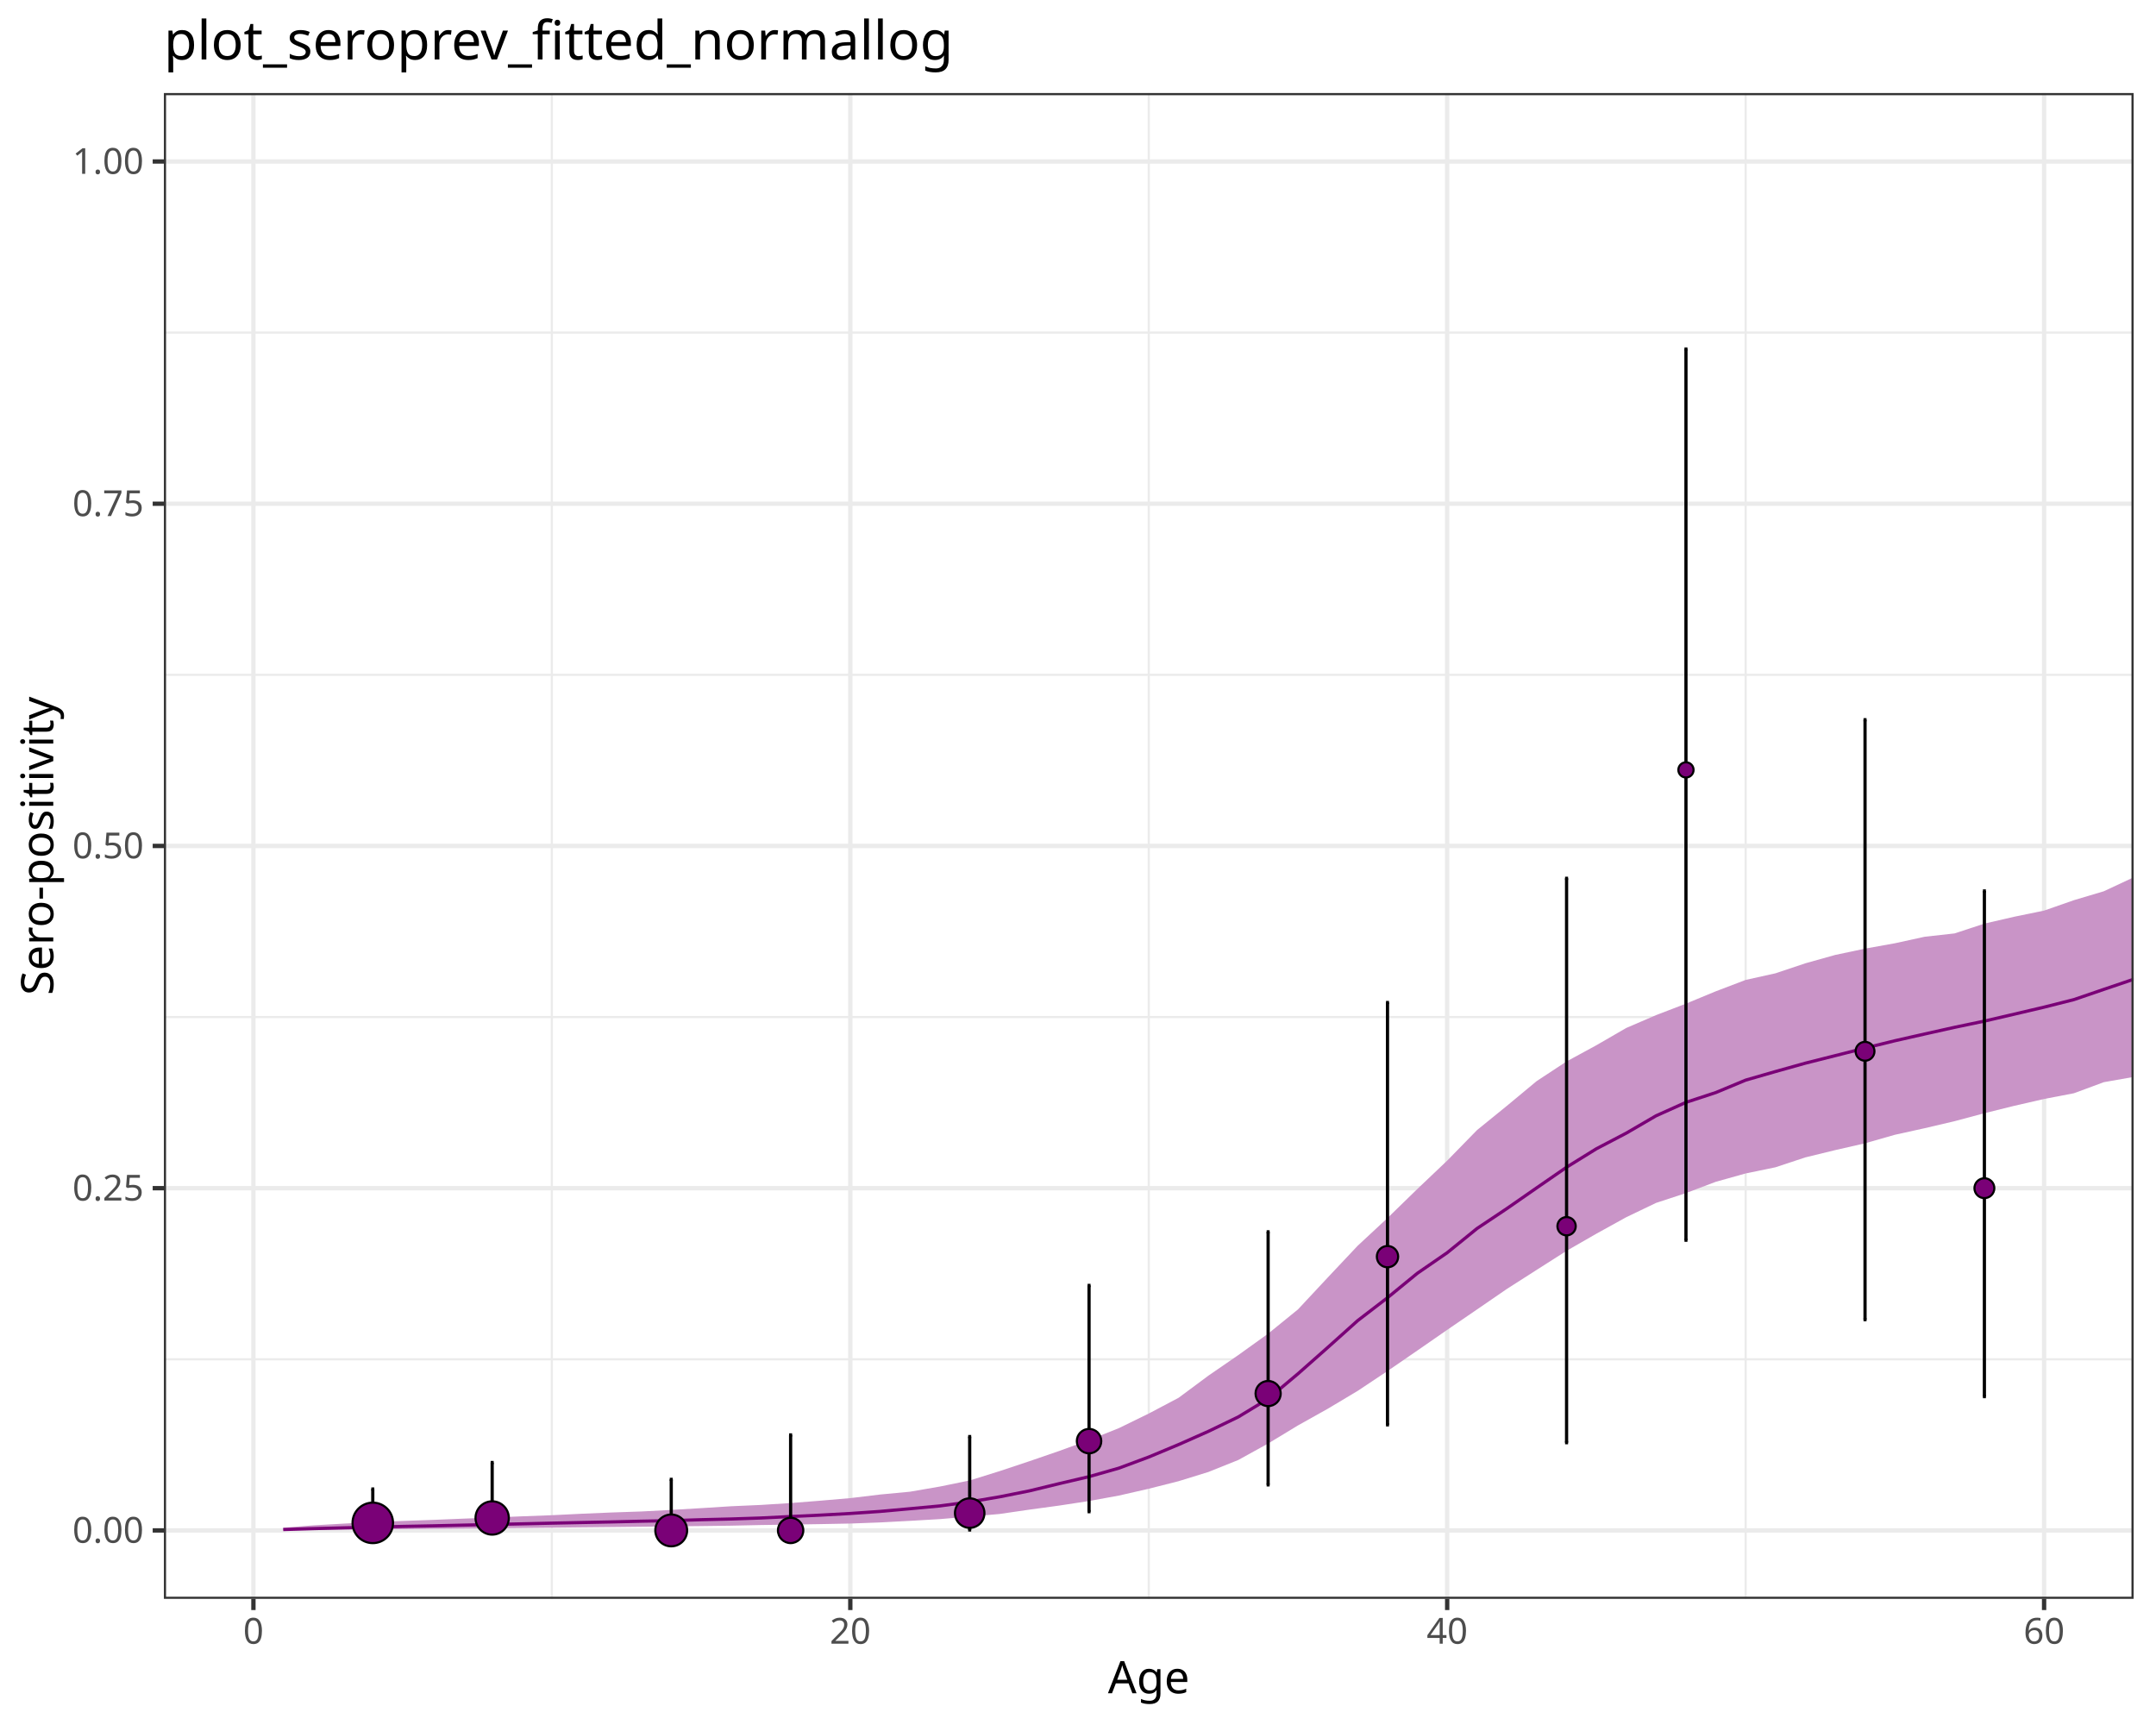
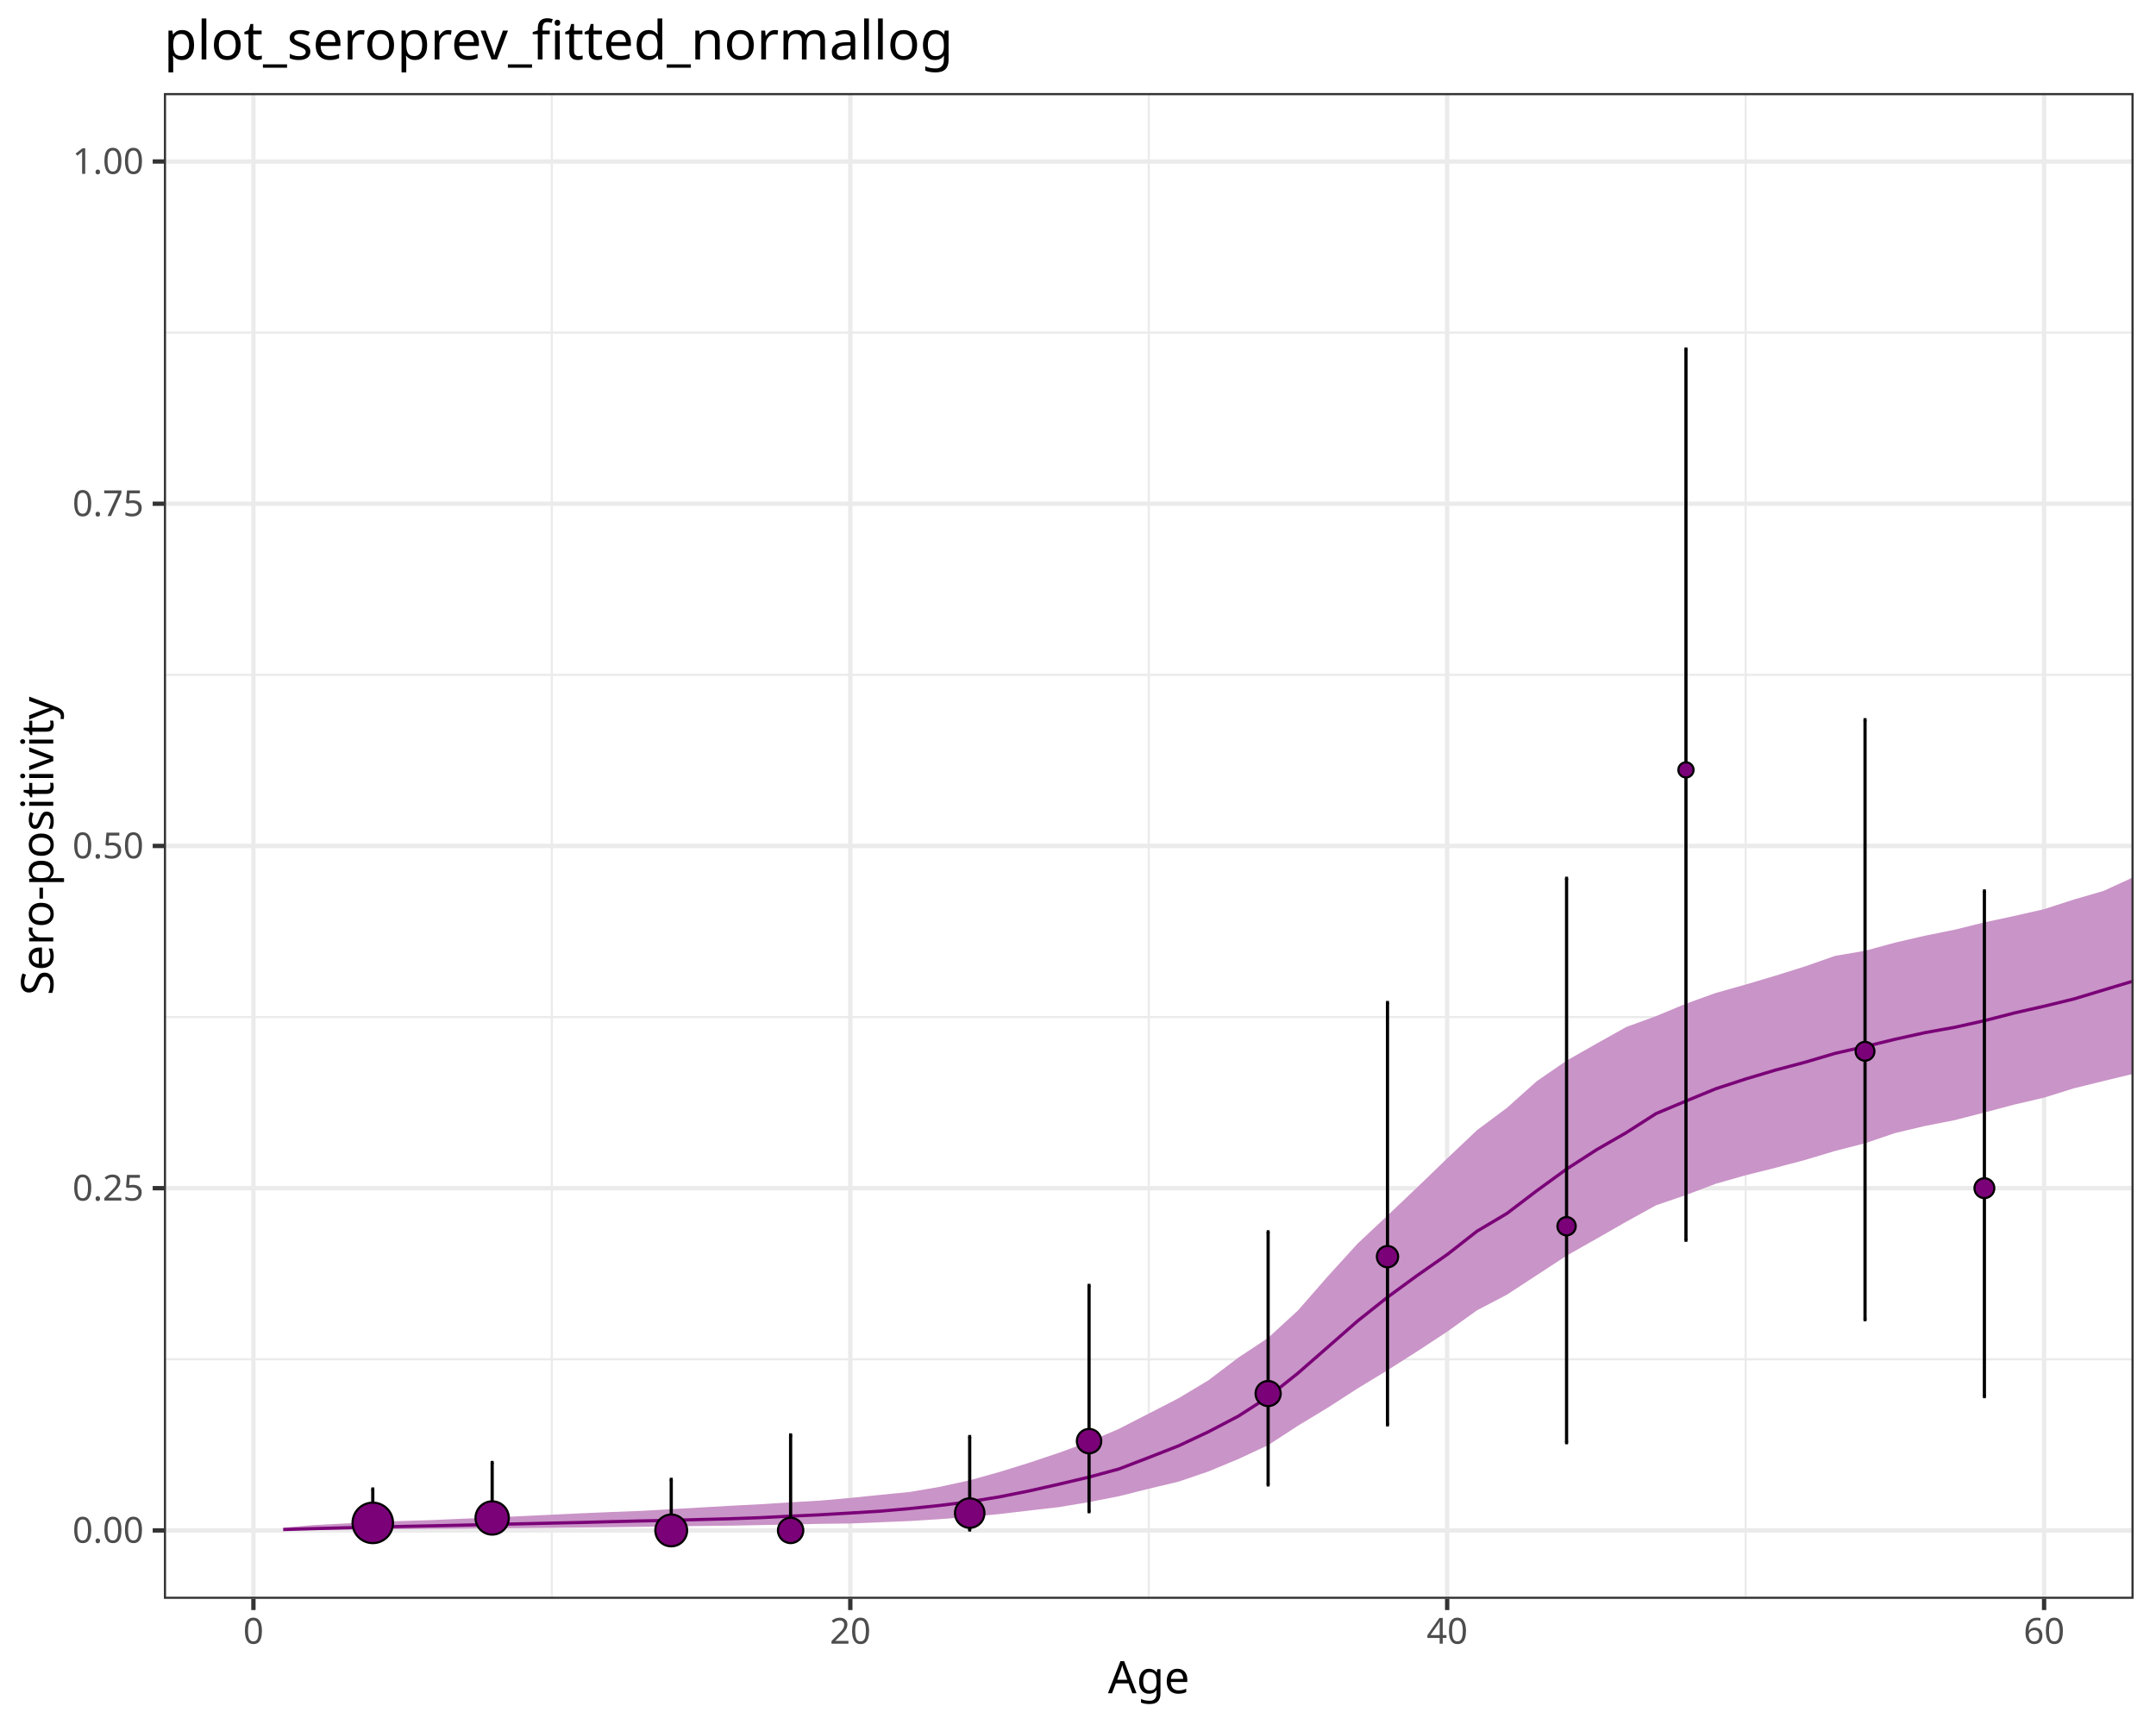
<svg xmlns="http://www.w3.org/2000/svg" class="svglite" data-engine-version="2.0" width="720.00pt" height="576.00pt" viewBox="0 0 720.00 576.00">
  <defs>
    <style type="text/css">
    .svglite line, .svglite polyline, .svglite polygon, .svglite path, .svglite rect, .svglite circle {
      fill: none;
      stroke: #000000;
      stroke-linecap: round;
      stroke-linejoin: round;
      stroke-miterlimit: 10.00;
    }
  </style>
  </defs>
  <rect width="100%" height="100%" style="stroke: none; fill: #FFFFFF;" />
  <defs>
    <clipPath id="cpMC4wMHw3MjAuMDB8MC4wMHw1NzYuMDA=">
      <rect x="0.00" y="0.00" width="720.00" height="576.00" />
    </clipPath>
  </defs>
  <g clip-path="url(#cpMC4wMHw3MjAuMDB8MC4wMHw1NzYuMDA=)">
    <rect x="0.00" y="0.00" width="720.00" height="576.00" style="stroke-width: 1.45; stroke: #FFFFFF; fill: #FFFFFF;" />
  </g>
  <defs>
    <clipPath id="cpNTQuNzN8NzEyLjUzfDMxLjA3fDUzMy44OA==">
      <rect x="54.73" y="31.07" width="657.80" height="502.81" />
    </clipPath>
  </defs>
  <g clip-path="url(#cpNTQuNzN8NzEyLjUzfDMxLjA3fDUzMy44OA==)">
    <rect x="54.73" y="31.07" width="657.80" height="502.81" style="stroke-width: 1.45; stroke: none; fill: #FFFFFF;" />
    <polyline points="54.73,453.89 712.53,453.89 " style="stroke-width: 0.73; stroke: #EBEBEB; stroke-linecap: butt;" />
    <polyline points="54.73,339.61 712.53,339.61 " style="stroke-width: 0.73; stroke: #EBEBEB; stroke-linecap: butt;" />
    <polyline points="54.73,225.34 712.53,225.34 " style="stroke-width: 0.73; stroke: #EBEBEB; stroke-linecap: butt;" />
    <polyline points="54.73,111.06 712.53,111.06 " style="stroke-width: 0.73; stroke: #EBEBEB; stroke-linecap: butt;" />
    <polyline points="184.29,533.88 184.29,31.07 " style="stroke-width: 0.73; stroke: #EBEBEB; stroke-linecap: butt;" />
    <polyline points="383.63,533.88 383.63,31.07 " style="stroke-width: 0.73; stroke: #EBEBEB; stroke-linecap: butt;" />
    <polyline points="582.96,533.88 582.96,31.07 " style="stroke-width: 0.73; stroke: #EBEBEB; stroke-linecap: butt;" />
    <polyline points="54.73,511.03 712.53,511.03 " style="stroke-width: 1.45; stroke: #EBEBEB; stroke-linecap: butt;" />
    <polyline points="54.73,396.75 712.53,396.75 " style="stroke-width: 1.45; stroke: #EBEBEB; stroke-linecap: butt;" />
    <polyline points="54.73,282.47 712.53,282.47 " style="stroke-width: 1.45; stroke: #EBEBEB; stroke-linecap: butt;" />
    <polyline points="54.73,168.20 712.53,168.20 " style="stroke-width: 1.45; stroke: #EBEBEB; stroke-linecap: butt;" />
    <polyline points="54.73,53.92 712.53,53.92 " style="stroke-width: 1.45; stroke: #EBEBEB; stroke-linecap: butt;" />
    <polyline points="84.63,533.88 84.63,31.07 " style="stroke-width: 1.45; stroke: #EBEBEB; stroke-linecap: butt;" />
    <polyline points="283.96,533.88 283.96,31.07 " style="stroke-width: 1.45; stroke: #EBEBEB; stroke-linecap: butt;" />
    <polyline points="483.29,533.88 483.29,31.07 " style="stroke-width: 1.45; stroke: #EBEBEB; stroke-linecap: butt;" />
    <polyline points="682.63,533.88 682.63,31.07 " style="stroke-width: 1.45; stroke: #EBEBEB; stroke-linecap: butt;" />
-     <polygon points="94.59,510.12 104.56,509.34 114.53,508.77 124.49,508.25 134.46,507.87 144.43,507.52 154.39,507.11 164.36,506.73 174.33,506.32 184.29,505.95 194.26,505.46 204.23,505.04 214.19,504.70 224.16,504.18 234.13,503.59 244.09,502.96 254.06,502.52 264.03,501.89 273.99,501.10 283.96,500.24 293.93,499.04 303.89,498.10 313.86,496.38 323.83,494.34 333.79,491.24 343.76,487.92 353.73,484.49 363.69,480.86 373.66,476.87 383.63,472.00 393.59,466.74 403.56,459.34 413.53,452.48 423.49,445.33 433.46,437.23 443.43,426.55 453.39,415.98 463.36,406.71 473.33,397.01 483.29,387.55 493.26,377.35 503.23,369.25 513.19,360.98 523.16,354.43 533.13,349.01 543.09,343.25 553.06,338.96 563.03,335.13 572.99,331.01 582.96,327.21 592.93,325.00 602.89,321.66 612.86,318.87 622.83,316.76 632.79,314.97 642.76,312.79 652.73,311.68 662.69,308.41 672.66,306.11 682.63,304.06 692.59,300.58 702.56,297.61 712.53,292.95 722.49,288.40 732.46,282.48 742.43,275.05 752.39,266.93 762.36,258.81 772.33,245.54 782.29,230.98 792.26,203.49 802.23,182.60 812.19,161.42 822.16,145.74 832.13,134.26 842.09,120.48 852.06,111.67 862.03,104.28 872.00,95.81 881.96,88.36 881.96,332.33 872.00,333.13 862.03,333.53 852.06,334.54 842.09,335.04 832.13,335.76 822.16,336.77 812.19,337.49 802.23,338.41 792.26,339.57 782.29,341.24 772.33,343.04 762.36,345.56 752.39,348.46 742.43,351.30 732.46,354.06 722.49,356.75 712.53,359.60 702.56,361.36 692.59,365.05 682.63,366.96 672.66,369.25 662.69,371.72 652.73,374.38 642.76,376.72 632.79,378.92 622.83,381.76 612.86,384.04 602.89,386.47 592.93,389.77 582.96,391.83 572.99,394.62 563.03,398.39 553.06,401.66 543.09,406.44 533.13,411.94 523.16,417.67 513.19,424.02 503.23,430.39 493.26,437.24 483.29,444.06 473.33,450.96 463.36,457.81 453.39,464.44 443.43,470.39 433.46,475.97 423.49,482.01 413.53,487.51 403.56,491.51 393.59,494.59 383.63,497.11 373.66,499.39 363.69,501.21 353.73,502.73 343.76,504.09 333.79,505.54 323.83,506.42 313.86,507.25 303.89,507.83 293.93,508.36 283.96,508.73 273.99,508.92 264.03,509.08 254.06,509.23 244.09,509.44 234.13,509.57 224.16,509.68 214.19,509.79 204.23,509.90 194.26,510.00 184.29,510.11 174.33,510.21 164.36,510.31 154.39,510.41 144.43,510.50 134.46,510.59 124.49,510.68 114.53,510.77 104.56,510.87 94.59,510.96 " style="stroke-width: 0.00; stroke: none; stroke-linecap: butt; fill: #C994C7;" />
-     <polyline points="94.59,510.12 104.56,509.34 114.53,508.77 124.49,508.25 134.46,507.87 144.43,507.52 154.39,507.11 164.36,506.73 174.33,506.32 184.29,505.95 194.26,505.46 204.23,505.04 214.19,504.70 224.16,504.18 234.13,503.59 244.09,502.96 254.06,502.52 264.03,501.89 273.99,501.10 283.96,500.24 293.93,499.04 303.89,498.10 313.86,496.38 323.83,494.34 333.79,491.24 343.76,487.92 353.73,484.49 363.69,480.86 373.66,476.87 383.63,472.00 393.59,466.74 403.56,459.34 413.53,452.48 423.49,445.33 433.46,437.23 443.43,426.55 453.39,415.98 463.36,406.71 473.33,397.01 483.29,387.55 493.26,377.35 503.23,369.25 513.19,360.98 523.16,354.43 533.13,349.01 543.09,343.25 553.06,338.96 563.03,335.13 572.99,331.01 582.96,327.21 592.93,325.00 602.89,321.66 612.86,318.87 622.83,316.76 632.79,314.97 642.76,312.79 652.73,311.68 662.69,308.41 672.66,306.11 682.63,304.06 692.59,300.58 702.56,297.61 712.53,292.95 722.49,288.40 732.46,282.48 742.43,275.05 752.39,266.93 762.36,258.81 772.33,245.54 782.29,230.98 792.26,203.49 802.23,182.60 812.19,161.42 822.16,145.74 832.13,134.26 842.09,120.48 852.06,111.67 862.03,104.28 872.00,95.81 881.96,88.36 " style="stroke-width: 1.07; stroke: none; stroke-linecap: butt;" />
-     <polyline points="881.96,332.33 872.00,333.13 862.03,333.53 852.06,334.54 842.09,335.04 832.13,335.76 822.16,336.77 812.19,337.49 802.23,338.41 792.26,339.57 782.29,341.24 772.33,343.04 762.36,345.56 752.39,348.46 742.43,351.30 732.46,354.06 722.49,356.75 712.53,359.60 702.56,361.36 692.59,365.05 682.63,366.96 672.66,369.25 662.69,371.72 652.73,374.38 642.76,376.72 632.79,378.92 622.83,381.76 612.86,384.04 602.89,386.47 592.93,389.77 582.96,391.83 572.99,394.62 563.03,398.39 553.06,401.66 543.09,406.44 533.13,411.94 523.16,417.67 513.19,424.02 503.23,430.39 493.26,437.24 483.29,444.06 473.33,450.96 463.36,457.81 453.39,464.44 443.43,470.39 433.46,475.97 423.49,482.01 413.53,487.51 403.56,491.51 393.59,494.59 383.63,497.11 373.66,499.39 363.69,501.21 353.73,502.73 343.76,504.09 333.79,505.54 323.83,506.42 313.86,507.25 303.89,507.83 293.93,508.36 283.96,508.73 273.99,508.92 264.03,509.08 254.06,509.23 244.09,509.44 234.13,509.57 224.16,509.68 214.19,509.79 204.23,509.90 194.26,510.00 184.29,510.11 174.33,510.21 164.36,510.31 154.39,510.41 144.43,510.50 134.46,510.59 124.49,510.68 114.53,510.77 104.56,510.87 94.59,510.96 " style="stroke-width: 1.07; stroke: none; stroke-linecap: butt;" />
-     <polyline points="94.59,510.74 104.56,510.43 114.53,510.17 124.49,509.93 134.46,509.69 144.43,509.50 154.39,509.27 164.36,509.05 174.33,508.83 184.29,508.60 194.26,508.39 204.23,508.19 214.19,507.95 224.16,507.76 234.13,507.45 244.09,507.21 254.06,506.88 264.03,506.39 273.99,505.92 283.96,505.37 293.93,504.68 303.89,503.78 313.86,502.85 323.83,501.51 333.79,499.81 343.76,497.82 353.73,495.40 363.69,493.07 373.66,490.23 383.63,486.52 393.59,482.36 403.56,477.94 413.53,473.13 423.49,467.08 433.46,458.72 443.43,449.91 453.39,440.98 463.36,433.32 473.33,425.16 483.29,418.30 493.26,410.21 503.23,403.55 513.19,396.63 523.16,389.75 533.13,383.58 543.09,378.37 553.06,372.57 563.03,368.09 572.99,364.82 582.96,360.67 592.93,357.80 602.89,355.01 612.86,352.50 622.83,349.97 632.79,347.52 642.76,345.26 652.73,343.04 662.69,340.96 672.66,338.64 682.63,336.30 692.59,333.78 702.56,330.37 712.53,326.99 722.49,323.79 732.46,319.70 742.43,316.24 752.39,311.61 762.36,307.51 772.33,302.20 782.29,297.66 792.26,293.24 802.23,289.20 812.19,285.84 822.16,281.76 832.13,276.71 842.09,273.72 852.06,269.77 862.03,267.54 872.00,264.43 881.96,262.20 " style="stroke-width: 1.07; stroke: #7A0177; stroke-linecap: butt;" />
+     <polygon points="94.59,510.11 104.56,509.26 114.53,508.74 124.49,508.26 134.46,507.88 144.43,507.57 154.39,507.12 164.36,506.73 174.33,506.25 184.29,505.78 194.26,505.30 204.23,504.88 214.19,504.49 224.16,503.93 234.13,503.36 244.09,502.79 254.06,502.27 264.03,501.64 273.99,501.06 283.96,500.18 293.93,499.16 303.89,498.17 313.86,496.47 323.83,494.28 333.79,491.51 343.76,488.41 353.73,485.08 363.69,481.41 373.66,477.11 383.63,472.01 393.59,466.88 403.56,460.89 413.53,453.33 423.49,446.74 433.46,437.57 443.43,426.18 453.39,415.24 463.36,405.89 473.33,396.43 483.29,386.81 493.26,377.37 503.23,369.94 513.19,361.03 523.16,354.17 533.13,348.50 543.09,342.93 553.06,339.29 563.03,335.15 572.99,331.56 582.96,328.75 592.93,325.79 602.89,322.66 612.86,319.17 622.83,317.48 632.79,314.77 642.76,312.46 652.73,310.45 662.69,307.99 672.66,305.85 682.63,303.58 692.59,300.36 702.56,297.46 712.53,292.87 722.49,288.66 732.46,283.59 742.43,276.70 752.39,267.16 762.36,260.55 772.33,245.75 782.29,230.97 792.26,209.69 802.23,189.72 812.19,168.39 822.16,148.18 832.13,135.23 842.09,119.85 852.06,110.99 862.03,99.90 872.00,92.89 881.96,85.90 881.96,331.60 872.00,332.14 862.03,332.78 852.06,333.07 842.09,333.62 832.13,334.87 822.16,335.71 812.19,336.51 802.23,337.82 792.26,339.11 782.29,341.10 772.33,342.71 762.36,345.57 752.39,348.46 742.43,351.10 732.46,353.64 722.49,355.72 712.53,358.54 702.56,360.94 692.59,363.40 682.63,366.51 672.66,368.84 662.69,371.48 652.73,374.04 642.76,376.00 632.79,378.36 622.83,381.76 612.86,384.30 602.89,387.30 592.93,389.94 582.96,392.43 572.99,395.27 563.03,399.04 553.06,402.45 543.09,407.95 533.13,413.65 523.16,419.29 513.19,425.81 503.23,432.31 493.26,437.53 483.29,444.66 473.33,451.20 463.36,457.55 453.39,463.61 443.43,470.04 433.46,476.07 423.49,482.56 413.53,487.20 403.56,491.34 393.59,494.74 383.63,497.11 373.66,499.62 363.69,501.56 353.73,503.24 343.76,504.38 333.79,505.56 323.83,506.53 313.86,507.26 303.89,507.89 293.93,508.31 283.96,508.71 273.99,508.83 264.03,509.06 254.06,509.24 244.09,509.43 234.13,509.55 224.16,509.66 214.19,509.82 204.23,509.95 194.26,510.06 184.29,510.15 174.33,510.25 164.36,510.32 154.39,510.42 144.43,510.50 134.46,510.58 124.49,510.68 114.53,510.77 104.56,510.87 94.59,510.96 " style="stroke-width: 0.00; stroke: none; stroke-linecap: butt; fill: #C994C7;" />
+     <polyline points="94.59,510.11 104.56,509.26 114.53,508.74 124.49,508.26 134.46,507.88 144.43,507.57 154.39,507.12 164.36,506.73 174.33,506.25 184.29,505.78 194.26,505.30 204.23,504.88 214.19,504.49 224.16,503.93 234.13,503.36 244.09,502.79 254.06,502.27 264.03,501.64 273.99,501.06 283.96,500.18 293.93,499.16 303.89,498.17 313.86,496.47 323.83,494.28 333.79,491.51 343.76,488.41 353.73,485.08 363.69,481.41 373.66,477.11 383.63,472.01 393.59,466.88 403.56,460.89 413.53,453.33 423.49,446.74 433.46,437.57 443.43,426.18 453.39,415.24 463.36,405.89 473.33,396.43 483.29,386.81 493.26,377.37 503.23,369.94 513.19,361.03 523.16,354.17 533.13,348.50 543.09,342.93 553.06,339.29 563.03,335.15 572.99,331.56 582.96,328.75 592.93,325.79 602.89,322.66 612.86,319.17 622.83,317.48 632.79,314.77 642.76,312.46 652.73,310.45 662.69,307.99 672.66,305.85 682.63,303.58 692.59,300.36 702.56,297.46 712.53,292.87 722.49,288.66 732.46,283.59 742.43,276.70 752.39,267.16 762.36,260.55 772.33,245.75 782.29,230.97 792.26,209.69 802.23,189.72 812.19,168.39 822.16,148.18 832.13,135.23 842.09,119.85 852.06,110.99 862.03,99.90 872.00,92.89 881.96,85.90 " style="stroke-width: 1.07; stroke: none; stroke-linecap: butt;" />
+     <polyline points="881.96,331.60 872.00,332.14 862.03,332.78 852.06,333.07 842.09,333.62 832.13,334.87 822.16,335.71 812.19,336.51 802.23,337.82 792.26,339.11 782.29,341.10 772.33,342.71 762.36,345.57 752.39,348.46 742.43,351.10 732.46,353.64 722.49,355.72 712.53,358.54 702.56,360.94 692.59,363.40 682.63,366.51 672.66,368.84 662.69,371.48 652.73,374.04 642.76,376.00 632.79,378.36 622.83,381.76 612.86,384.30 602.89,387.30 592.93,389.94 582.96,392.43 572.99,395.27 563.03,399.04 553.06,402.45 543.09,407.95 533.13,413.65 523.16,419.29 513.19,425.81 503.23,432.31 493.26,437.53 483.29,444.66 473.33,451.20 463.36,457.55 453.39,463.61 443.43,470.04 433.46,476.07 423.49,482.56 413.53,487.20 403.56,491.34 393.59,494.74 383.63,497.11 373.66,499.62 363.69,501.56 353.73,503.24 343.76,504.38 333.79,505.56 323.83,506.53 313.86,507.26 303.89,507.89 293.93,508.31 283.96,508.71 273.99,508.83 264.03,509.06 254.06,509.24 244.09,509.43 234.13,509.55 224.16,509.66 214.19,509.82 204.23,509.95 194.26,510.06 184.29,510.15 174.33,510.25 164.36,510.32 154.39,510.42 144.43,510.50 134.46,510.58 124.49,510.68 114.53,510.77 104.56,510.87 94.59,510.96 " style="stroke-width: 1.07; stroke: none; stroke-linecap: butt;" />
+     <polyline points="94.59,510.74 104.56,510.44 114.53,510.17 124.49,509.92 134.46,509.69 144.43,509.49 154.39,509.27 164.36,509.04 174.33,508.81 184.29,508.59 194.26,508.37 204.23,508.10 214.19,507.86 224.16,507.66 234.13,507.38 244.09,507.12 254.06,506.76 264.03,506.26 273.99,505.80 283.96,505.22 293.93,504.60 303.89,503.72 313.86,502.69 323.83,501.44 333.79,499.81 343.76,497.82 353.73,495.57 363.69,493.22 373.66,490.51 383.63,486.69 393.59,482.78 403.56,478.09 413.53,472.88 423.49,466.47 433.46,458.51 443.43,449.80 453.39,441.08 463.36,433.15 473.33,425.86 483.29,418.91 493.26,411.11 503.23,405.19 513.19,397.62 523.16,390.37 533.13,383.94 543.09,378.21 553.06,371.83 563.03,367.65 572.99,363.55 582.96,360.29 592.93,357.31 602.89,354.67 612.86,351.72 622.83,349.46 632.79,347.04 642.76,344.83 652.73,343.04 662.69,340.82 672.66,338.25 682.63,335.99 692.59,333.56 702.56,330.55 712.53,327.55 722.49,324.41 732.46,320.54 742.43,316.72 752.39,312.84 762.36,308.70 772.33,303.87 782.29,298.48 792.26,293.37 802.23,289.85 812.19,286.31 822.16,281.76 832.13,277.44 842.09,274.54 852.06,271.53 862.03,268.65 872.00,265.36 881.96,262.93 " style="stroke-width: 1.07; stroke: #7A0177; stroke-linecap: butt;" />
    <polyline points="124.00,497.21 124.99,497.21 " style="stroke-width: 1.07; stroke-linecap: butt;" />
    <polyline points="124.49,497.21 124.49,510.96 " style="stroke-width: 1.07; stroke-linecap: butt;" />
    <polyline points="124.00,510.96 124.99,510.96 " style="stroke-width: 1.07; stroke-linecap: butt;" />
    <polyline points="163.86,488.35 164.86,488.35 " style="stroke-width: 1.07; stroke-linecap: butt;" />
    <polyline points="164.36,488.35 164.36,510.92 " style="stroke-width: 1.07; stroke-linecap: butt;" />
    <polyline points="163.86,510.92 164.86,510.92 " style="stroke-width: 1.07; stroke-linecap: butt;" />
    <polyline points="223.66,493.97 224.66,493.97 " style="stroke-width: 1.07; stroke-linecap: butt;" />
    <polyline points="224.16,493.97 224.16,511.03 " style="stroke-width: 1.07; stroke-linecap: butt;" />
    <polyline points="223.66,511.03 224.66,511.03 " style="stroke-width: 1.07; stroke-linecap: butt;" />
    <polyline points="263.53,479.13 264.53,479.13 " style="stroke-width: 1.07; stroke-linecap: butt;" />
    <polyline points="264.03,479.13 264.03,511.03 " style="stroke-width: 1.07; stroke-linecap: butt;" />
    <polyline points="263.53,511.03 264.53,511.03 " style="stroke-width: 1.07; stroke-linecap: butt;" />
    <polyline points="323.33,479.70 324.33,479.70 " style="stroke-width: 1.07; stroke-linecap: butt;" />
    <polyline points="323.83,479.70 323.83,510.88 " style="stroke-width: 1.07; stroke-linecap: butt;" />
    <polyline points="323.33,510.88 324.33,510.88 " style="stroke-width: 1.07; stroke-linecap: butt;" />
    <polyline points="363.20,429.22 364.19,429.22 " style="stroke-width: 1.07; stroke-linecap: butt;" />
    <polyline points="363.69,429.22 363.69,504.78 " style="stroke-width: 1.07; stroke-linecap: butt;" />
    <polyline points="363.20,504.78 364.19,504.78 " style="stroke-width: 1.07; stroke-linecap: butt;" />
    <polyline points="423.00,411.32 423.99,411.32 " style="stroke-width: 1.07; stroke-linecap: butt;" />
    <polyline points="423.49,411.32 423.49,495.82 " style="stroke-width: 1.07; stroke-linecap: butt;" />
    <polyline points="423.00,495.82 423.99,495.82 " style="stroke-width: 1.07; stroke-linecap: butt;" />
    <polyline points="462.86,334.74 463.86,334.74 " style="stroke-width: 1.07; stroke-linecap: butt;" />
    <polyline points="463.36,334.74 463.36,475.77 " style="stroke-width: 1.07; stroke-linecap: butt;" />
    <polyline points="462.86,475.77 463.86,475.77 " style="stroke-width: 1.07; stroke-linecap: butt;" />
    <polyline points="522.66,293.27 523.66,293.27 " style="stroke-width: 1.07; stroke-linecap: butt;" />
    <polyline points="523.16,293.27 523.16,481.73 " style="stroke-width: 1.07; stroke-linecap: butt;" />
    <polyline points="522.66,481.73 523.66,481.73 " style="stroke-width: 1.07; stroke-linecap: butt;" />
    <polyline points="562.53,116.54 563.53,116.54 " style="stroke-width: 1.07; stroke-linecap: butt;" />
    <polyline points="563.03,116.54 563.03,414.12 " style="stroke-width: 1.07; stroke-linecap: butt;" />
    <polyline points="562.53,414.12 563.53,414.12 " style="stroke-width: 1.07; stroke-linecap: butt;" />
    <polyline points="622.33,240.33 623.33,240.33 " style="stroke-width: 1.07; stroke-linecap: butt;" />
    <polyline points="622.83,240.33 622.83,440.67 " style="stroke-width: 1.07; stroke-linecap: butt;" />
    <polyline points="622.33,440.67 623.33,440.67 " style="stroke-width: 1.07; stroke-linecap: butt;" />
    <polyline points="662.20,297.51 663.19,297.51 " style="stroke-width: 1.07; stroke-linecap: butt;" />
    <polyline points="662.69,297.51 662.69,466.35 " style="stroke-width: 1.07; stroke-linecap: butt;" />
    <polyline points="662.20,466.35 663.19,466.35 " style="stroke-width: 1.07; stroke-linecap: butt;" />
    <polyline points="722.00,181.05 722.99,181.05 " style="stroke-width: 1.07; stroke-linecap: butt;" />
    <polyline points="722.49,181.05 722.49,405.97 " style="stroke-width: 1.07; stroke-linecap: butt;" />
    <polyline points="722.00,405.97 722.99,405.97 " style="stroke-width: 1.07; stroke-linecap: butt;" />
    <polyline points="761.86,150.35 762.86,150.35 " style="stroke-width: 1.07; stroke-linecap: butt;" />
    <polyline points="762.36,150.35 762.36,414.60 " style="stroke-width: 1.07; stroke-linecap: butt;" />
    <polyline points="761.86,414.60 762.86,414.60 " style="stroke-width: 1.07; stroke-linecap: butt;" />
    <polyline points="821.66,53.92 822.66,53.92 " style="stroke-width: 1.07; stroke-linecap: butt;" />
    <polyline points="822.16,53.92 822.16,499.60 " style="stroke-width: 1.07; stroke-linecap: butt;" />
    <polyline points="821.66,499.60 822.66,499.60 " style="stroke-width: 1.07; stroke-linecap: butt;" />
    <polyline points="861.53,53.92 862.53,53.92 " style="stroke-width: 1.07; stroke-linecap: butt;" />
    <polyline points="862.03,53.92 862.03,499.60 " style="stroke-width: 1.07; stroke-linecap: butt;" />
    <polyline points="861.53,499.60 862.53,499.60 " style="stroke-width: 1.07; stroke-linecap: butt;" />
    <circle cx="124.49" cy="508.51" r="6.76" style="stroke-width: 0.71; fill: #7A0177;" />
    <circle cx="164.36" cy="506.87" r="5.56" style="stroke-width: 0.71; fill: #7A0177;" />
    <circle cx="224.16" cy="511.03" r="5.31" style="stroke-width: 0.71; fill: #7A0177;" />
    <circle cx="264.03" cy="511.03" r="4.23" style="stroke-width: 0.71; fill: #7A0177;" />
    <circle cx="323.83" cy="505.24" r="4.92" style="stroke-width: 0.71; fill: #7A0177;" />
    <circle cx="363.69" cy="481.21" r="4.08" style="stroke-width: 0.71; fill: #7A0177;" />
    <circle cx="423.49" cy="465.32" r="4.20" style="stroke-width: 0.71; fill: #7A0177;" />
    <circle cx="463.36" cy="419.61" r="3.56" style="stroke-width: 0.71; fill: #7A0177;" />
    <circle cx="523.16" cy="409.45" r="3.06" style="stroke-width: 0.71; fill: #7A0177;" />
    <circle cx="563.03" cy="257.08" r="2.54" style="stroke-width: 0.71; fill: #7A0177;" />
    <circle cx="622.83" cy="351.04" r="3.15" style="stroke-width: 0.71; fill: #7A0177;" />
    <circle cx="662.69" cy="396.75" r="3.32" style="stroke-width: 0.71; fill: #7A0177;" />
    <circle cx="722.49" cy="295.92" r="3.01" style="stroke-width: 0.71; fill: #7A0177;" />
    <circle cx="762.36" cy="282.47" r="2.74" style="stroke-width: 0.71; fill: #7A0177;" />
    <circle cx="822.16" cy="53.92" r="1.42" style="stroke-width: 0.71; fill: #7A0177;" />
    <circle cx="862.03" cy="53.92" r="1.42" style="stroke-width: 0.71; fill: #7A0177;" />
    <rect x="54.73" y="31.07" width="657.80" height="502.81" style="stroke-width: 1.45; stroke: #333333;" />
  </g>
  <g clip-path="url(#cpMC4wMHw3MjAuMDB8MC4wMHw1NzYuMDA=)">
    <text x="48.00" y="515.15" text-anchor="end" style="font-size: 12.00px; fill: #4D4D4D; font-family: sans;" textLength="23.36px" lengthAdjust="spacingAndGlyphs">0.00</text>
    <text x="48.00" y="400.88" text-anchor="end" style="font-size: 12.00px; fill: #4D4D4D; font-family: sans;" textLength="23.36px" lengthAdjust="spacingAndGlyphs">0.25</text>
    <text x="48.00" y="286.60" text-anchor="end" style="font-size: 12.00px; fill: #4D4D4D; font-family: sans;" textLength="23.36px" lengthAdjust="spacingAndGlyphs">0.50</text>
    <text x="48.00" y="172.33" text-anchor="end" style="font-size: 12.00px; fill: #4D4D4D; font-family: sans;" textLength="23.36px" lengthAdjust="spacingAndGlyphs">0.75</text>
    <text x="48.00" y="58.05" text-anchor="end" style="font-size: 12.00px; fill: #4D4D4D; font-family: sans;" textLength="23.36px" lengthAdjust="spacingAndGlyphs">1.00</text>
    <polyline points="50.99,511.03 54.73,511.03 " style="stroke-width: 1.45; stroke: #333333; stroke-linecap: butt;" />
    <polyline points="50.99,396.75 54.73,396.75 " style="stroke-width: 1.45; stroke: #333333; stroke-linecap: butt;" />
    <polyline points="50.99,282.47 54.73,282.47 " style="stroke-width: 1.45; stroke: #333333; stroke-linecap: butt;" />
    <polyline points="50.99,168.20 54.73,168.20 " style="stroke-width: 1.45; stroke: #333333; stroke-linecap: butt;" />
    <polyline points="50.99,53.92 54.73,53.92 " style="stroke-width: 1.45; stroke: #333333; stroke-linecap: butt;" />
    <polyline points="84.63,537.62 84.63,533.88 " style="stroke-width: 1.45; stroke: #333333; stroke-linecap: butt;" />
    <polyline points="283.96,537.62 283.96,533.88 " style="stroke-width: 1.45; stroke: #333333; stroke-linecap: butt;" />
    <polyline points="483.29,537.62 483.29,533.88 " style="stroke-width: 1.45; stroke: #333333; stroke-linecap: butt;" />
    <polyline points="682.63,537.62 682.63,533.88 " style="stroke-width: 1.45; stroke: #333333; stroke-linecap: butt;" />
    <text x="84.63" y="548.86" text-anchor="middle" style="font-size: 12.00px; fill: #4D4D4D; font-family: sans;" textLength="6.67px" lengthAdjust="spacingAndGlyphs">0</text>
    <text x="283.96" y="548.86" text-anchor="middle" style="font-size: 12.00px; fill: #4D4D4D; font-family: sans;" textLength="13.35px" lengthAdjust="spacingAndGlyphs">20</text>
    <text x="483.29" y="548.86" text-anchor="middle" style="font-size: 12.00px; fill: #4D4D4D; font-family: sans;" textLength="13.35px" lengthAdjust="spacingAndGlyphs">40</text>
    <text x="682.63" y="548.86" text-anchor="middle" style="font-size: 12.00px; fill: #4D4D4D; font-family: sans;" textLength="13.35px" lengthAdjust="spacingAndGlyphs">60</text>
    <text x="383.63" y="565.41" text-anchor="middle" style="font-size: 15.00px; font-family: sans;" textLength="26.69px" lengthAdjust="spacingAndGlyphs">Age</text>
    <text transform="translate(17.79,282.47) rotate(-90)" text-anchor="middle" style="font-size: 15.00px; font-family: sans;" textLength="94.21px" lengthAdjust="spacingAndGlyphs">Sero-positivity</text>
    <text x="54.73" y="19.86" style="font-size: 18.00px; font-family: sans;" textLength="247.17px" lengthAdjust="spacingAndGlyphs">plot_seroprev_fitted_normallog</text>
  </g>
</svg>
